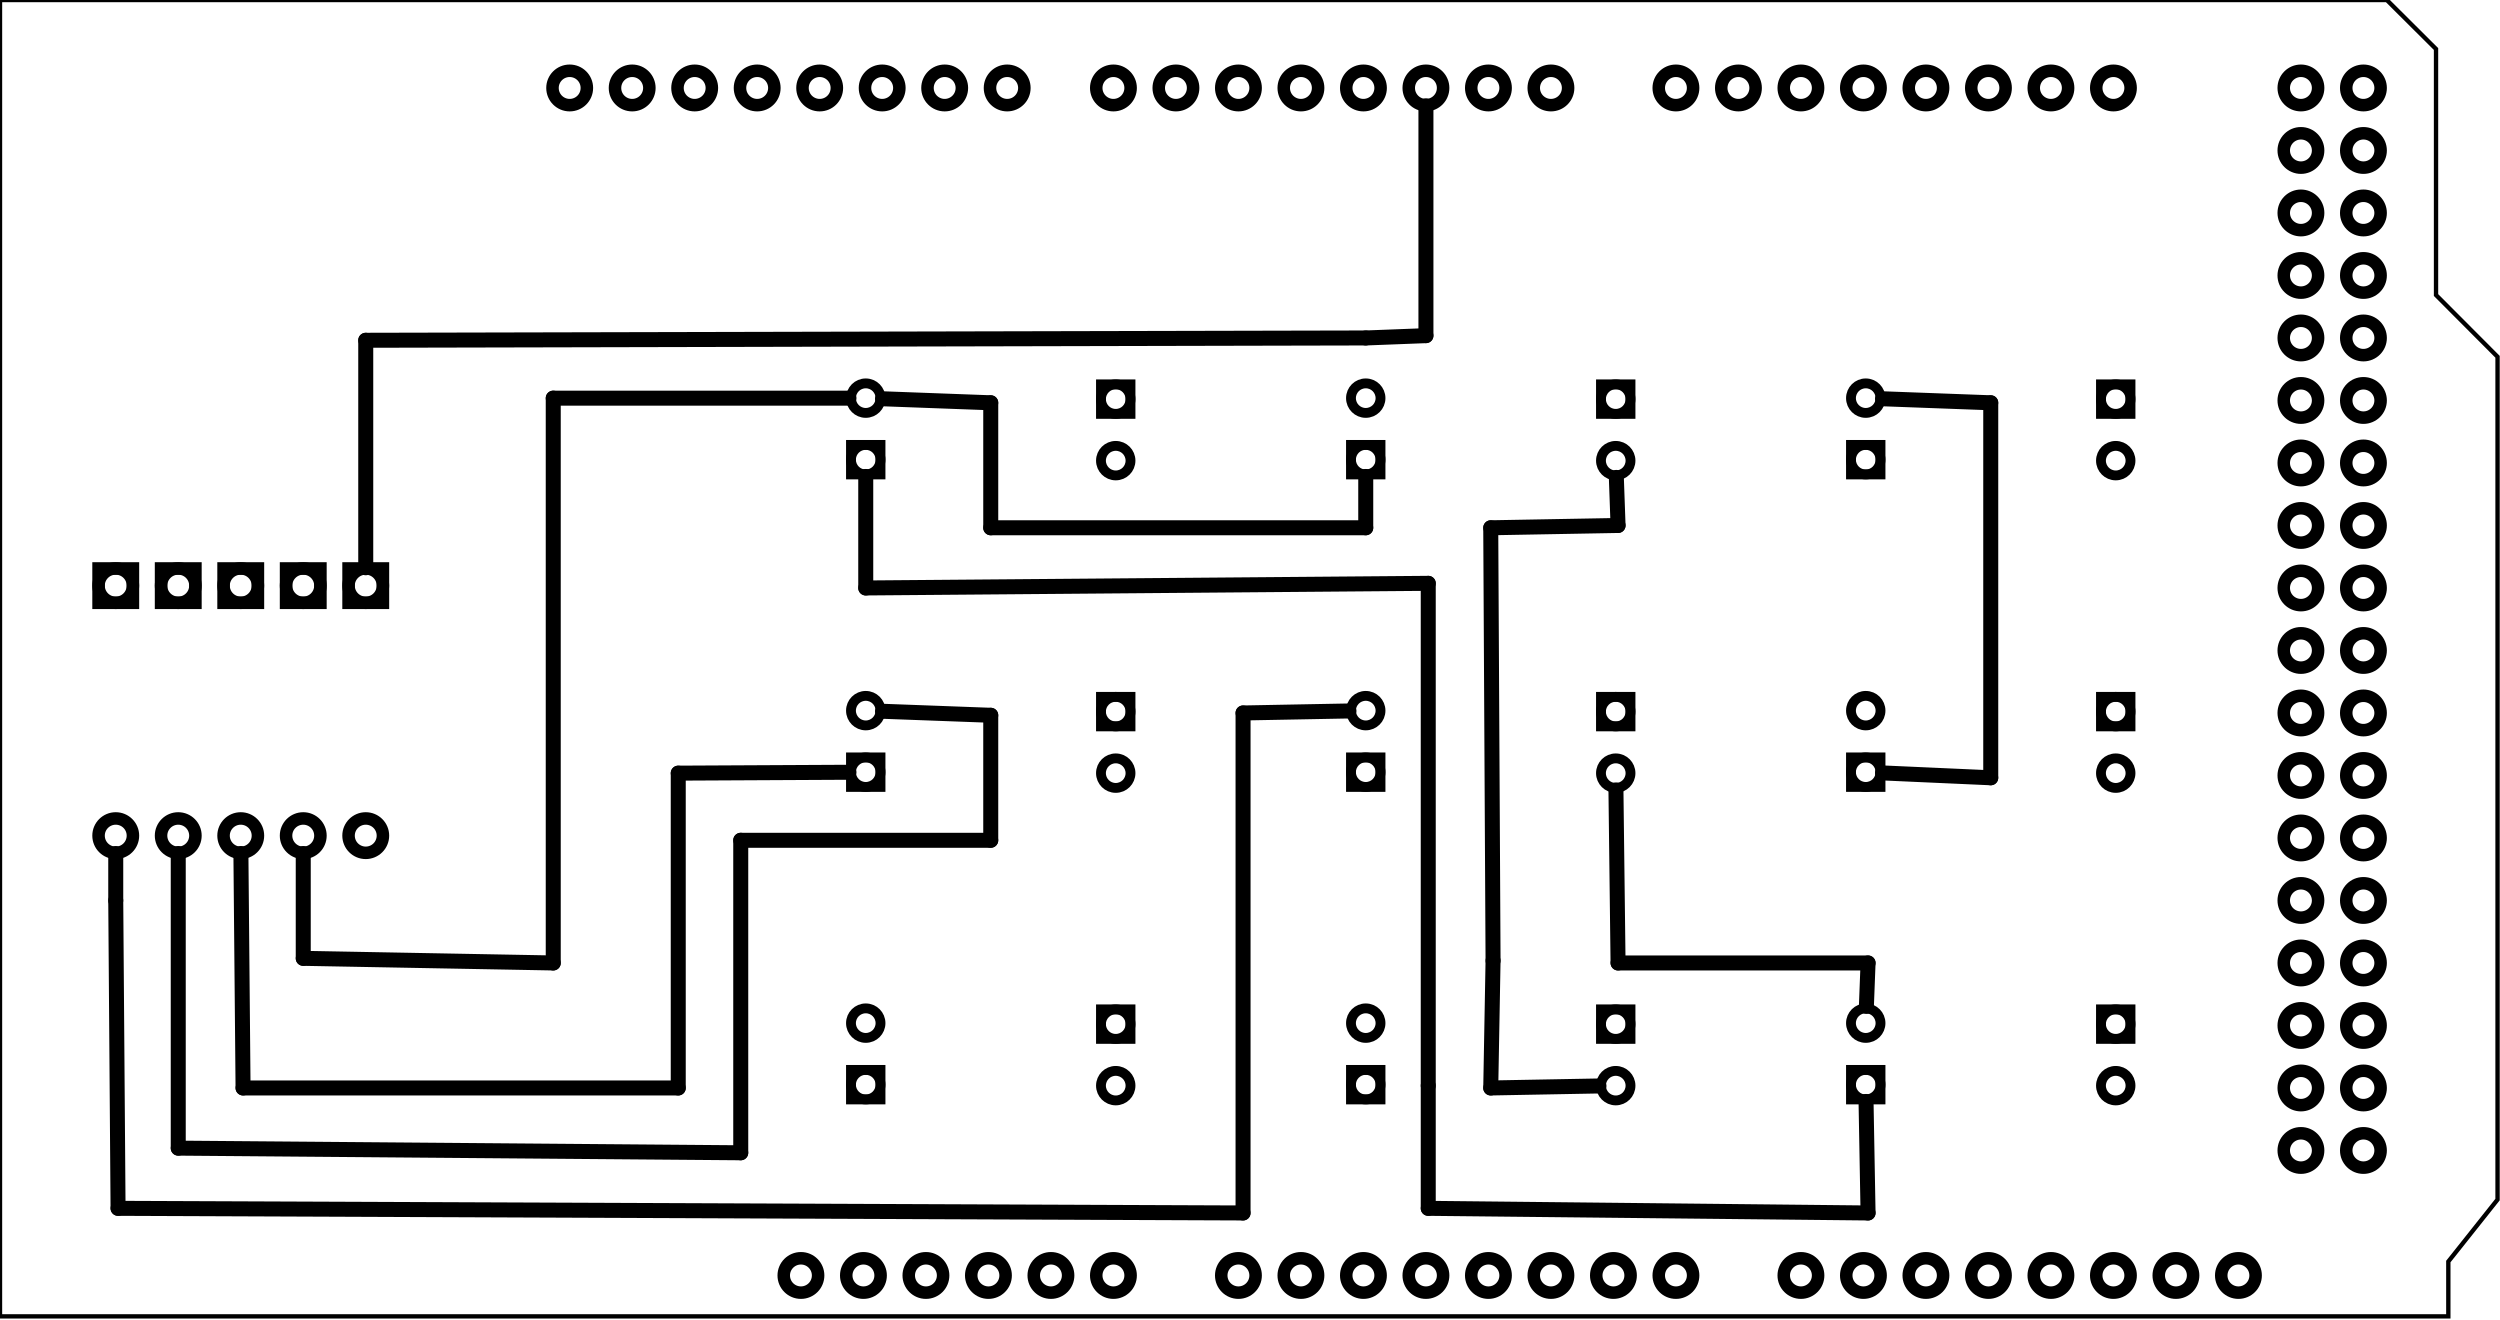
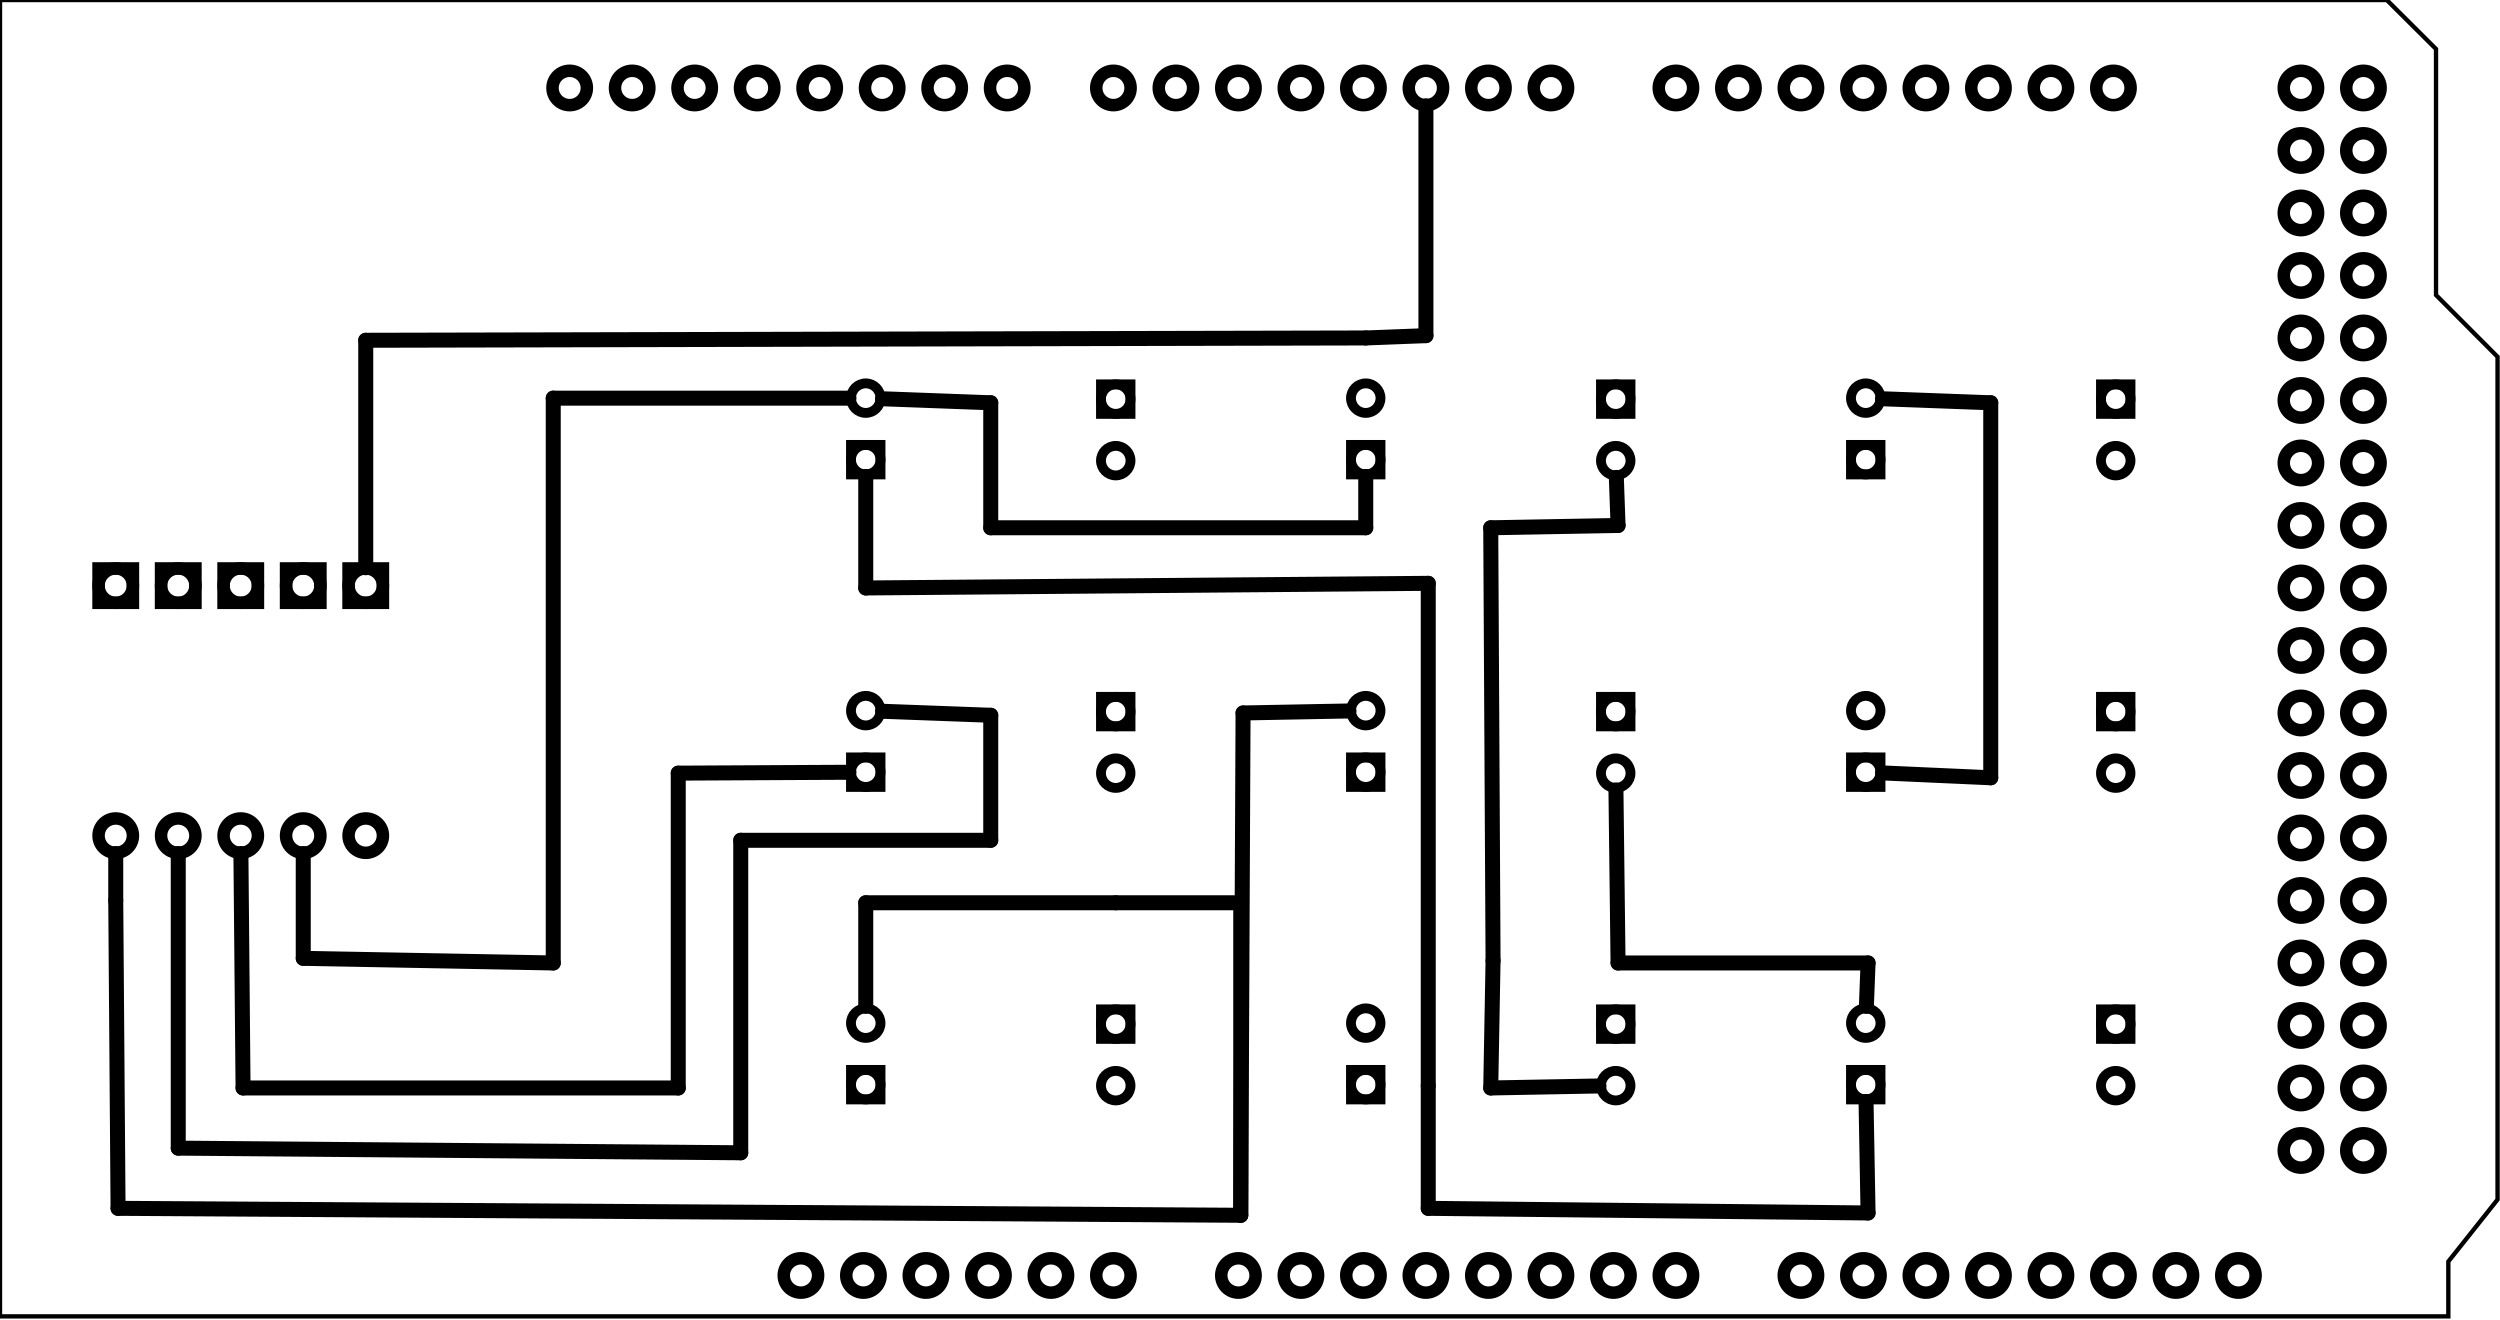
<svg xmlns="http://www.w3.org/2000/svg" width="4in" x="0in" version="1.2" y="0in" height="2.111in" viewBox="0 0 288 151.992" baseProfile="tiny">
  <g partID="309260">
    <g id="board">
      <path fill="none" stroke="black" fill-opacity="0.5" id="boardoutline" stroke-width="0.5" d="M280.63,33.99L280.63,5.646L274.961,0L0,0l0,151.645l282.047,0l0,-6.316l5.67,-7.137L287.717,41.1L280.63,33.99z" />
      <g id="hole_11_" />
      <g id="hole_10_" />
      <g id="hole_9_" />
      <g id="hole_8_" />
      <g id="hole_7_" />
      <g id="hole_6_" />
      <g id="ICSP1_1_" />
      <g id="ICSP2_1_" />
      <g id="Header_13_" />
      <g id="Header_12_" />
      <g id="Header_11_" />
      <g id="Header_10_" />
      <g id="Header_9_" />
      <g id="Header_8_" />
      <g id="Header_7_" />
      <g id="usbconnector_1_" />
    </g>
  </g>
  <g partID="108221">
    <g transform="translate(45.2296,64.7664)">
      <g transform="matrix(0,1,-1,0,0,0)">
        <g id="copper1">
          <rect width="3.96" x="0.72" y="1.116" fill="none" height="3.96" stroke="black" stroke-width="1.44" />
          <circle fill="none" cx="2.7" cy="3.096" stroke="black" r="1.98" id="connector0pin" stroke-width="1.44" />
          <circle fill="none" cx="31.5" cy="3.096" stroke="black" r="1.98" id="connector1pin" stroke-width="1.44" />
        </g>
      </g>
    </g>
  </g>
  <g partID="107311">
    <g transform="translate(148.546,114.32)">
      <g id="copper1">
        <circle fill="none" cx="8.788" cy="10.634" stroke="black" id="connector1pad" r="1.701" stroke-width="1.134" />
        <rect width="3.402" x="7.087" y="8.933" fill="none" height="3.402" stroke="black" stroke-width="1.134" />
        <circle fill="none" cx="8.788" cy="3.546" stroke="black" id="connector0pad" r="1.701" stroke-width="1.134" />
      </g>
    </g>
  </g>
  <g partID="107231">
    <g transform="translate(252.521,92.6128)">
      <g transform="matrix(-1,0,0,-1,0,0)">
        <g id="copper1">
          <circle fill="none" cx="8.788" cy="10.634" stroke="black" id="connector1pad" r="1.701" stroke-width="1.134" />
          <rect width="3.402" x="7.087" y="8.933" fill="none" height="3.402" stroke="black" stroke-width="1.134" />
          <circle fill="none" cx="8.788" cy="3.546" stroke="black" id="connector0pad" r="1.701" stroke-width="1.134" />
        </g>
      </g>
    </g>
  </g>
  <g partID="107221">
    <g transform="translate(206.146,78.32)">
      <g id="copper1">
        <circle fill="none" cx="8.788" cy="10.634" stroke="black" id="connector1pad" r="1.701" stroke-width="1.134" />
        <rect width="3.402" x="7.087" y="8.933" fill="none" height="3.402" stroke="black" stroke-width="1.134" />
        <circle fill="none" cx="8.788" cy="3.546" stroke="black" id="connector0pad" r="1.701" stroke-width="1.134" />
      </g>
    </g>
  </g>
  <g partID="107341">
-     <g transform="translate(137.321,128.613)">
+     <g transform="translate(137.322,128.613)">
      <g transform="matrix(-1,0,0,-1,0,0)">
        <g id="copper1">
          <circle fill="none" cx="8.788" cy="10.634" stroke="black" id="connector1pad" r="1.701" stroke-width="1.134" />
          <rect width="3.402" x="7.087" y="8.933" fill="none" height="3.402" stroke="black" stroke-width="1.134" />
          <circle fill="none" cx="8.788" cy="3.546" stroke="black" id="connector0pad" r="1.701" stroke-width="1.134" />
        </g>
      </g>
    </g>
  </g>
  <g partID="107321">
    <g transform="translate(194.921,128.613)">
      <g transform="matrix(-1,0,0,-1,0,0)">
        <g id="copper1">
          <circle fill="none" cx="8.788" cy="10.634" stroke="black" id="connector1pad" r="1.701" stroke-width="1.134" />
          <rect width="3.402" x="7.087" y="8.933" fill="none" height="3.402" stroke="black" stroke-width="1.134" />
          <circle fill="none" cx="8.788" cy="3.546" stroke="black" id="connector0pad" r="1.701" stroke-width="1.134" />
        </g>
      </g>
    </g>
  </g>
  <g partID="107351">
    <g transform="translate(252.521,128.613)">
      <g transform="matrix(-1,0,0,-1,0,0)">
        <g id="copper1">
          <circle fill="none" cx="8.788" cy="10.634" stroke="black" id="connector1pad" r="1.701" stroke-width="1.134" />
          <rect width="3.402" x="7.087" y="8.933" fill="none" height="3.402" stroke="black" stroke-width="1.134" />
          <circle fill="none" cx="8.788" cy="3.546" stroke="black" id="connector0pad" r="1.701" stroke-width="1.134" />
        </g>
      </g>
    </g>
  </g>
  <g partID="107331">
    <g transform="translate(206.146,114.32)">
      <g id="copper1">
        <circle fill="none" cx="8.788" cy="10.634" stroke="black" id="connector1pad" r="1.701" stroke-width="1.134" />
        <rect width="3.402" x="7.087" y="8.933" fill="none" height="3.402" stroke="black" stroke-width="1.134" />
        <circle fill="none" cx="8.788" cy="3.546" stroke="black" id="connector0pad" r="1.701" stroke-width="1.134" />
      </g>
    </g>
  </g>
  <g partID="107211">
    <g transform="translate(148.546,78.32)">
      <g id="copper1">
        <circle fill="none" cx="8.788" cy="10.634" stroke="black" id="connector1pad" r="1.701" stroke-width="1.134" />
        <rect width="3.402" x="7.087" y="8.933" fill="none" height="3.402" stroke="black" stroke-width="1.134" />
        <circle fill="none" cx="8.788" cy="3.546" stroke="black" id="connector0pad" r="1.701" stroke-width="1.134" />
      </g>
    </g>
  </g>
  <g partID="107301">
-     <g transform="translate(90.946,114.32)">
+     <g transform="translate(90.9464,114.32)">
      <g id="copper1">
        <circle fill="none" cx="8.788" cy="10.634" stroke="black" id="connector1pad" r="1.701" stroke-width="1.134" />
        <rect width="3.402" x="7.087" y="8.933" fill="none" height="3.402" stroke="black" stroke-width="1.134" />
        <circle fill="none" cx="8.788" cy="3.546" stroke="black" id="connector0pad" r="1.701" stroke-width="1.134" />
      </g>
    </g>
  </g>
  <g partID="107111">
    <g transform="translate(194.921,56.6128)">
      <g transform="matrix(-1,0,0,-1,0,0)">
        <g id="copper1">
          <circle fill="none" cx="8.788" cy="10.634" stroke="black" id="connector1pad" r="1.701" stroke-width="1.134" />
          <rect width="3.402" x="7.087" y="8.933" fill="none" height="3.402" stroke="black" stroke-width="1.134" />
          <circle fill="none" cx="8.788" cy="3.546" stroke="black" id="connector0pad" r="1.701" stroke-width="1.134" />
        </g>
      </g>
    </g>
  </g>
  <g partID="107101">
    <g transform="translate(148.546,42.32)">
      <g id="copper1">
        <circle fill="none" cx="8.788" cy="10.634" stroke="black" id="connector1pad" r="1.701" stroke-width="1.134" />
        <rect width="3.402" x="7.087" y="8.933" fill="none" height="3.402" stroke="black" stroke-width="1.134" />
        <circle fill="none" cx="8.788" cy="3.546" stroke="black" id="connector0pad" r="1.701" stroke-width="1.134" />
      </g>
    </g>
  </g>
  <g partID="106841">
-     <g transform="translate(90.946,42.32)">
+     <g transform="translate(90.9464,42.32)">
      <g id="copper1">
        <circle fill="none" cx="8.788" cy="10.634" stroke="black" id="connector1pad" r="1.701" stroke-width="1.134" />
        <rect width="3.402" x="7.087" y="8.933" fill="none" height="3.402" stroke="black" stroke-width="1.134" />
        <circle fill="none" cx="8.788" cy="3.546" stroke="black" id="connector0pad" r="1.701" stroke-width="1.134" />
      </g>
    </g>
  </g>
  <g partID="107081">
-     <g transform="translate(137.321,56.6128)">
+     <g transform="translate(137.322,56.6128)">
      <g transform="matrix(-1,0,0,-1,0,0)">
        <g id="copper1">
          <circle fill="none" cx="8.788" cy="10.634" stroke="black" id="connector1pad" r="1.701" stroke-width="1.134" />
          <rect width="3.402" x="7.087" y="8.933" fill="none" height="3.402" stroke="black" stroke-width="1.134" />
          <circle fill="none" cx="8.788" cy="3.546" stroke="black" id="connector0pad" r="1.701" stroke-width="1.134" />
        </g>
      </g>
    </g>
  </g>
  <g partID="107201">
-     <g transform="translate(90.946,78.32)">
+     <g transform="translate(90.9464,78.32)">
      <g id="copper1">
        <circle fill="none" cx="8.788" cy="10.634" stroke="black" id="connector1pad" r="1.701" stroke-width="1.134" />
        <rect width="3.402" x="7.087" y="8.933" fill="none" height="3.402" stroke="black" stroke-width="1.134" />
        <circle fill="none" cx="8.788" cy="3.546" stroke="black" id="connector0pad" r="1.701" stroke-width="1.134" />
      </g>
    </g>
  </g>
  <g partID="107191">
    <g transform="translate(194.921,92.6128)">
      <g transform="matrix(-1,0,0,-1,0,0)">
        <g id="copper1">
          <circle fill="none" cx="8.788" cy="10.634" stroke="black" id="connector1pad" r="1.701" stroke-width="1.134" />
          <rect width="3.402" x="7.087" y="8.933" fill="none" height="3.402" stroke="black" stroke-width="1.134" />
          <circle fill="none" cx="8.788" cy="3.546" stroke="black" id="connector0pad" r="1.701" stroke-width="1.134" />
        </g>
      </g>
    </g>
  </g>
  <g partID="107181">
-     <g transform="translate(137.321,92.6128)">
+     <g transform="translate(137.322,92.6128)">
      <g transform="matrix(-1,0,0,-1,0,0)">
        <g id="copper1">
          <circle fill="none" cx="8.788" cy="10.634" stroke="black" id="connector1pad" r="1.701" stroke-width="1.134" />
          <rect width="3.402" x="7.087" y="8.933" fill="none" height="3.402" stroke="black" stroke-width="1.134" />
          <circle fill="none" cx="8.788" cy="3.546" stroke="black" id="connector0pad" r="1.701" stroke-width="1.134" />
        </g>
      </g>
    </g>
  </g>
  <g partID="107151">
    <g transform="translate(252.521,56.6128)">
      <g transform="matrix(-1,0,0,-1,0,0)">
        <g id="copper1">
          <circle fill="none" cx="8.788" cy="10.634" stroke="black" id="connector1pad" r="1.701" stroke-width="1.134" />
          <rect width="3.402" x="7.087" y="8.933" fill="none" height="3.402" stroke="black" stroke-width="1.134" />
          <circle fill="none" cx="8.788" cy="3.546" stroke="black" id="connector0pad" r="1.701" stroke-width="1.134" />
        </g>
      </g>
    </g>
  </g>
  <g partID="107141">
    <g transform="translate(206.146,42.32)">
      <g id="copper1">
        <circle fill="none" cx="8.788" cy="10.634" stroke="black" id="connector1pad" r="1.701" stroke-width="1.134" />
        <rect width="3.402" x="7.087" y="8.933" fill="none" height="3.402" stroke="black" stroke-width="1.134" />
        <circle fill="none" cx="8.788" cy="3.546" stroke="black" id="connector0pad" r="1.701" stroke-width="1.134" />
      </g>
    </g>
  </g>
  <g partID="108161">
    <g transform="translate(38.0296,64.7664)">
      <g transform="matrix(0,1,-1,0,0,0)">
        <g id="copper1">
          <rect width="3.96" x="0.72" y="1.116" fill="none" height="3.96" stroke="black" stroke-width="1.44" />
          <circle fill="none" cx="2.7" cy="3.096" stroke="black" r="1.98" id="connector0pin" stroke-width="1.44" />
          <circle fill="none" cx="31.5" cy="3.096" stroke="black" r="1.98" id="connector1pin" stroke-width="1.44" />
        </g>
      </g>
    </g>
  </g>
  <g partID="107561">
    <g transform="translate(30.8296,64.7664)">
      <g transform="matrix(0,1,-1,0,0,0)">
        <g id="copper1">
          <rect width="3.96" x="0.72" y="1.116" fill="none" height="3.96" stroke="black" stroke-width="1.44" />
          <circle fill="none" cx="2.7" cy="3.096" stroke="black" r="1.98" id="connector0pin" stroke-width="1.44" />
          <circle fill="none" cx="31.5" cy="3.096" stroke="black" r="1.98" id="connector1pin" stroke-width="1.44" />
        </g>
      </g>
    </g>
  </g>
  <g partID="107581">
    <g transform="translate(23.6296,64.7664)">
      <g transform="matrix(0,1,-1,0,0,0)">
        <g id="copper1">
          <rect width="3.96" x="0.72" y="1.116" fill="none" height="3.96" stroke="black" stroke-width="1.44" />
          <circle fill="none" cx="2.7" cy="3.096" stroke="black" r="1.98" id="connector0pin" stroke-width="1.44" />
          <circle fill="none" cx="31.5" cy="3.096" stroke="black" r="1.98" id="connector1pin" stroke-width="1.44" />
        </g>
      </g>
    </g>
  </g>
  <g partID="161021">
    <g transform="translate(16.4296,64.7664)">
      <g transform="matrix(0,1,-1,0,0,0)">
        <g id="copper1">
          <rect width="3.96" x="0.72" y="1.116" fill="none" height="3.96" stroke="black" stroke-width="1.44" />
          <circle fill="none" cx="2.7" cy="3.096" stroke="black" r="1.98" id="connector0pin" stroke-width="1.44" />
          <circle fill="none" cx="31.5" cy="3.096" stroke="black" r="1.98" id="connector1pin" stroke-width="1.44" />
        </g>
      </g>
    </g>
  </g>
  <g partID="309301">
-     <g transform="translate(63.143,7.6496)">
+     <g transform="translate(63.1432,7.6496)">
      <g id="copper1">
        <g id="copper0">
          <circle fill="none" cx="2.484" cy="2.484" stroke="black" id="connector0pin" r="1.98" stroke-width="1.44" />
          <circle fill="none" cx="9.684" cy="2.484" stroke="black" id="connector1pin" r="1.98" stroke-width="1.44" />
          <circle fill="none" cx="16.884" cy="2.484" stroke="black" id="connector2pin" r="1.98" stroke-width="1.44" />
          <circle fill="none" cx="24.084" cy="2.484" stroke="black" id="connector3pin" r="1.98" stroke-width="1.44" />
          <circle fill="none" cx="31.284" cy="2.484" stroke="black" id="connector4pin" r="1.98" stroke-width="1.44" />
          <circle fill="none" cx="38.484" cy="2.484" stroke="black" id="connector5pin" r="1.98" stroke-width="1.44" />
          <circle fill="none" cx="45.684" cy="2.484" stroke="black" id="connector6pin" r="1.98" stroke-width="1.44" />
          <circle fill="none" cx="52.884" cy="2.484" stroke="black" id="connector7pin" r="1.98" stroke-width="1.44" />
          <circle fill="none" cx="65.124" cy="2.484" stroke="black" id="connector8pin" r="1.98" stroke-width="1.44" />
          <circle fill="none" cx="72.324" cy="2.484" stroke="black" id="connector9pin" r="1.98" stroke-width="1.44" />
          <circle fill="none" cx="79.524" cy="2.484" stroke="black" id="connector10pin" r="1.98" stroke-width="1.44" />
          <circle fill="none" cx="86.724" cy="2.484" stroke="black" id="connector11pin" r="1.98" stroke-width="1.44" />
          <circle fill="none" cx="93.924" cy="2.484" stroke="black" id="connector12pin" r="1.98" stroke-width="1.44" />
          <circle fill="none" cx="101.124" cy="2.484" stroke="black" id="connector13pin" r="1.98" stroke-width="1.44" />
          <circle fill="none" cx="108.324" cy="2.484" stroke="black" id="connector14pin" r="1.98" stroke-width="1.44" />
          <circle fill="none" cx="115.524" cy="2.484" stroke="black" id="connector15pin" r="1.98" stroke-width="1.44" />
          <circle fill="none" cx="29.124" cy="139.284" stroke="black" id="connector16pin" r="1.98" stroke-width="1.44" />
          <circle fill="none" cx="36.324" cy="139.284" stroke="black" id="connector17pin" r="1.98" stroke-width="1.44" />
          <circle fill="none" cx="43.524" cy="139.284" stroke="black" id="connector18pin" r="1.98" stroke-width="1.44" />
          <circle fill="none" cx="50.724" cy="139.284" stroke="black" id="connector19pin" r="1.98" stroke-width="1.44" />
          <circle fill="none" cx="57.924" cy="139.284" stroke="black" id="connector20pin" r="1.98" stroke-width="1.44" />
          <circle fill="none" cx="65.124" cy="139.284" stroke="black" id="connector21pin" r="1.98" stroke-width="1.44" />
          <circle fill="none" cx="79.524" cy="139.284" stroke="black" id="connector22pin" r="1.98" stroke-width="1.44" />
          <circle fill="none" cx="86.724" cy="139.284" stroke="black" id="connector23pin" r="1.98" stroke-width="1.44" />
          <circle fill="none" cx="93.924" cy="139.284" stroke="black" id="connector24pin" r="1.98" stroke-width="1.44" />
          <circle fill="none" cx="101.124" cy="139.284" stroke="black" id="connector25pin" r="1.98" stroke-width="1.44" />
          <circle fill="none" cx="108.324" cy="139.284" stroke="black" id="connector26pin" r="1.98" stroke-width="1.44" />
          <circle fill="none" cx="115.524" cy="139.284" stroke="black" id="connector27pin" r="1.98" stroke-width="1.44" />
          <circle fill="none" cx="129.924" cy="2.484" stroke="black" id="connector28pin" r="1.98" stroke-width="1.44" />
          <circle fill="none" cx="137.124" cy="2.484" stroke="black" id="connector29pin" r="1.98" stroke-width="1.44" />
          <circle fill="none" cx="144.324" cy="2.484" stroke="black" id="connector30pin" r="1.98" stroke-width="1.44" />
          <circle fill="none" cx="151.524" cy="2.484" stroke="black" id="connector31pin" r="1.98" stroke-width="1.44" />
          <circle fill="none" cx="158.724" cy="2.484" stroke="black" id="connector32pin" r="1.98" stroke-width="1.44" />
          <circle fill="none" cx="165.924" cy="2.484" stroke="black" id="connector33pin" r="1.98" stroke-width="1.44" />
          <circle fill="none" cx="173.124" cy="2.484" stroke="black" id="connector34pin" r="1.98" stroke-width="1.44" />
          <circle fill="none" cx="180.324" cy="2.484" stroke="black" id="connector35pin" r="1.98" stroke-width="1.44" />
          <circle fill="none" cx="122.724" cy="139.284" stroke="black" id="connector70pin" r="1.98" stroke-width="1.44" />
          <circle fill="none" cx="129.924" cy="139.284" stroke="black" id="connector71pin" r="1.98" stroke-width="1.44" />
          <circle fill="none" cx="144.324" cy="139.284" stroke="black" id="connector72pin" r="1.98" stroke-width="1.44" />
          <circle fill="none" cx="151.524" cy="139.284" stroke="black" id="connector73pin" r="1.98" stroke-width="1.44" />
          <circle fill="none" cx="158.724" cy="139.284" stroke="black" id="connector74pin" r="1.98" stroke-width="1.44" />
          <circle fill="none" cx="165.924" cy="139.284" stroke="black" id="connector75pin" r="1.98" stroke-width="1.44" />
          <circle fill="none" cx="173.124" cy="139.284" stroke="black" id="connector76pin" r="1.98" stroke-width="1.44" />
          <circle fill="none" cx="180.324" cy="139.284" stroke="black" id="connector77pin" r="1.98" stroke-width="1.44" />
          <circle fill="none" cx="187.524" cy="139.284" stroke="black" id="connector78pin" r="1.98" stroke-width="1.44" />
          <circle fill="none" cx="194.724" cy="139.284" stroke="black" id="connector79pin" r="1.98" stroke-width="1.44" />
          <circle fill="none" cx="201.924" cy="2.484" stroke="black" id="connector80pin" r="1.98" stroke-width="1.44" />
          <circle fill="none" cx="209.124" cy="2.484" stroke="black" id="connector81pin" r="1.98" stroke-width="1.44" />
          <circle fill="none" cx="201.924" cy="9.684" stroke="black" id="connector36pin" r="1.98" stroke-width="1.44" />
          <circle fill="none" cx="209.124" cy="9.684" stroke="black" id="connector37pin" r="1.98" stroke-width="1.44" />
          <circle fill="none" cx="201.924" cy="16.884" stroke="black" id="connector38pin" r="1.98" stroke-width="1.44" />
          <circle fill="none" cx="209.124" cy="16.884" stroke="black" id="connector39pin" r="1.98" stroke-width="1.44" />
          <circle fill="none" cx="201.924" cy="24.084" stroke="black" id="connector40pin" r="1.98" stroke-width="1.44" />
          <circle fill="none" cx="209.124" cy="24.084" stroke="black" id="connector41pin" r="1.98" stroke-width="1.44" />
          <circle fill="none" cx="201.924" cy="31.284" stroke="black" id="connector42pin" r="1.98" stroke-width="1.44" />
          <circle fill="none" cx="209.124" cy="31.284" stroke="black" id="connector43pin" r="1.98" stroke-width="1.44" />
          <circle fill="none" cx="201.924" cy="38.484" stroke="black" id="connector44pin" r="1.98" stroke-width="1.44" />
          <circle fill="none" cx="209.124" cy="38.484" stroke="black" id="connector45pin" r="1.98" stroke-width="1.44" />
          <circle fill="none" cx="201.924" cy="45.684" stroke="black" id="connector46pin" r="1.98" stroke-width="1.44" />
          <circle fill="none" cx="209.124" cy="45.684" stroke="black" id="connector47pin" r="1.98" stroke-width="1.44" />
          <circle fill="none" cx="201.924" cy="52.884" stroke="black" id="connector48pin" r="1.98" stroke-width="1.44" />
          <circle fill="none" cx="209.124" cy="52.884" stroke="black" id="connector49pin" r="1.98" stroke-width="1.44" />
          <circle fill="none" cx="201.924" cy="60.084" stroke="black" id="connector50pin" r="1.98" stroke-width="1.44" />
          <circle fill="none" cx="209.124" cy="60.084" stroke="black" id="connector51pin" r="1.98" stroke-width="1.44" />
          <circle fill="none" cx="201.924" cy="67.284" stroke="black" id="connector52pin" r="1.98" stroke-width="1.44" />
          <circle fill="none" cx="209.124" cy="67.284" stroke="black" id="connector53pin" r="1.98" stroke-width="1.44" />
          <circle fill="none" cx="201.924" cy="74.484" stroke="black" id="connector54pin" r="1.98" stroke-width="1.44" />
          <circle fill="none" cx="209.124" cy="74.484" stroke="black" id="connector55pin" r="1.98" stroke-width="1.44" />
          <circle fill="none" cx="201.924" cy="81.684" stroke="black" id="connector56pin" r="1.98" stroke-width="1.44" />
          <circle fill="none" cx="209.124" cy="81.684" stroke="black" id="connector57pin" r="1.98" stroke-width="1.44" />
          <circle fill="none" cx="201.924" cy="88.884" stroke="black" id="connector58pin" r="1.98" stroke-width="1.44" />
          <circle fill="none" cx="209.124" cy="88.884" stroke="black" id="connector59pin" r="1.98" stroke-width="1.44" />
          <circle fill="none" cx="201.924" cy="96.084" stroke="black" id="connector60pin" r="1.98" stroke-width="1.44" />
          <circle fill="none" cx="209.124" cy="96.084" stroke="black" id="connector61pin" r="1.98" stroke-width="1.44" />
          <circle fill="none" cx="201.924" cy="103.284" stroke="black" id="connector62pin" r="1.98" stroke-width="1.44" />
          <circle fill="none" cx="209.124" cy="103.284" stroke="black" id="connector63pin" r="1.98" stroke-width="1.44" />
          <circle fill="none" cx="201.924" cy="110.484" stroke="black" id="connector64pin" r="1.98" stroke-width="1.44" />
          <circle fill="none" cx="209.124" cy="110.484" stroke="black" id="connector65pin" r="1.98" stroke-width="1.44" />
          <circle fill="none" cx="201.924" cy="117.684" stroke="black" id="connector66pin" r="1.98" stroke-width="1.44" />
          <circle fill="none" cx="209.124" cy="117.684" stroke="black" id="connector67pin" r="1.98" stroke-width="1.44" />
          <circle fill="none" cx="201.924" cy="124.884" stroke="black" id="connector68pin" r="1.98" stroke-width="1.44" />
          <circle fill="none" cx="209.124" cy="124.884" stroke="black" id="connector69pin" r="1.98" stroke-width="1.44" />
        </g>
      </g>
    </g>
  </g>
  <g partID="309320">
    <line stroke="black" stroke-linecap="round" y1="132.266" x1="20.534" y2="132.8" stroke-width="1.728" x2="85.334" />
  </g>
  <g partID="303680">
    <line stroke="black" stroke-linecap="round" y1="98.326" x1="20.534" y2="132.266" stroke-width="1.728" x2="20.534" />
  </g>
+   <g partID="310230">
+     <line stroke="black" stroke-linecap="round" y1="96.8" x1="85.334" y2="96.8" stroke-width="1.728" x2="114.134" />
+   </g>
+   <g partID="310200">
+     <line stroke="black" stroke-linecap="round" y1="96.8" x1="114.134" y2="82.4" stroke-width="1.728" x2="114.134" />
+   </g>
  <g partID="305930">
    <line stroke="black" stroke-linecap="round" y1="132.8" x1="85.334" y2="96.8" stroke-width="1.728" x2="85.334" />
  </g>
-   <g partID="310200">
-     <line stroke="black" stroke-linecap="round" y1="96.8" x1="114.134" y2="82.4" stroke-width="1.728" x2="114.134" />
-   </g>
-   <g partID="310230">
-     <line stroke="black" stroke-linecap="round" y1="96.8" x1="85.334" y2="96.8" stroke-width="1.728" x2="114.134" />
-   </g>
  <g partID="308500">
-     <line stroke="black" stroke-linecap="round" y1="82.4" x1="114.134" y2="81.938" stroke-width="1.728" x2="101.666" />
+     <line stroke="black" stroke-linecap="round" y1="82.4" x1="114.134" y2="81.938" stroke-width="1.728" x2="101.667" />
  </g>
  <g partID="307090">
-     <line stroke="black" stroke-linecap="round" y1="139.734" x1="143.2" y2="82.134" stroke-width="1.728" x2="143.2" />
+     <line stroke="black" stroke-linecap="round" y1="140" x1="142.934" y2="82.134" stroke-width="1.728" x2="143.2" />
  </g>
  <g partID="307060">
    <line stroke="black" stroke-linecap="round" y1="82.134" x1="143.2" y2="81.903" stroke-width="1.728" x2="155.4" />
  </g>
  <g partID="309530">
-     <line stroke="black" stroke-linecap="round" y1="139.2" x1="13.6" y2="139.733" stroke-width="1.728" x2="143.2" />
+     <line stroke="black" stroke-linecap="round" y1="139.2" x1="13.6" y2="140" stroke-width="1.728" x2="142.934" />
  </g>
  <g partID="304800">
-     <line stroke="black" stroke-linecap="round" y1="103.734" x1="13.334" y2="139.2" stroke-width="1.728" x2="13.6" />
+     <line stroke="black" stroke-linecap="round" y1="103.733" x1="13.334" y2="139.2" stroke-width="1.728" x2="13.6" />
  </g>
  <g partID="303500">
    <line stroke="black" stroke-linecap="round" y1="98.326" x1="13.334" y2="103.733" stroke-width="1.728" x2="13.334" />
  </g>
  <g partID="309580">
    <line stroke="black" stroke-linecap="round" y1="89.066" x1="78.134" y2="88.964" stroke-width="1.728" x2="97.8" />
  </g>
  <g partID="305960">
    <line stroke="black" stroke-linecap="round" y1="125.334" x1="78.134" y2="89.067" stroke-width="1.728" x2="78.134" />
  </g>
  <g partID="309380">
    <line stroke="black" stroke-linecap="round" y1="125.334" x1="28" y2="125.334" stroke-width="1.728" x2="78.133" />
  </g>
  <g partID="303720">
    <line stroke="black" stroke-linecap="round" y1="98.326" x1="27.753" y2="125.333" stroke-width="1.728" x2="28" />
  </g>
  <g partID="304100">
    <line stroke="black" stroke-linecap="round" y1="89.04" x1="216.866" y2="89.6" stroke-width="1.728" x2="229.334" />
  </g>
  <g partID="306640">
    <line stroke="black" stroke-linecap="round" y1="89.6" x1="229.334" y2="46.4" stroke-width="1.728" x2="229.334" />
  </g>
  <g partID="305660">
    <line stroke="black" stroke-linecap="round" y1="46.4" x1="229.334" y2="45.938" stroke-width="1.728" x2="216.866" />
  </g>
  <g partID="308670">
    <line stroke="black" stroke-linecap="round" y1="110.934" x1="215.2" y2="110.934" stroke-width="1.728" x2="186.4" />
  </g>
  <g partID="308640">
    <line stroke="black" stroke-linecap="round" y1="110.934" x1="186.4" y2="91.001" stroke-width="1.728" x2="186.157" />
  </g>
  <g partID="307220">
    <line stroke="black" stroke-linecap="round" y1="115.934" x1="215.008" y2="110.933" stroke-width="1.728" x2="215.2" />
  </g>
  <g partID="305060">
    <line stroke="black" stroke-linecap="round" y1="38.666" x1="164.267" y2="12.193" stroke-width="1.728" x2="164.267" />
  </g>
  <g partID="310190">
    <line stroke="black" stroke-linecap="round" y1="38.934" x1="157.334" y2="38.667" stroke-width="1.728" x2="164.267" />
  </g>
  <g partID="305360">
    <line stroke="black" stroke-linecap="round" y1="39.2" x1="42.134" y2="38.933" stroke-width="1.728" x2="157.334" />
  </g>
  <g partID="298170">
    <line stroke="black" stroke-linecap="round" y1="65.406" x1="42.134" y2="39.2" stroke-width="1.728" x2="42.134" />
  </g>
  <g partID="307730">
    <line stroke="black" stroke-linecap="round" y1="60.8" x1="157.334" y2="54.888" stroke-width="1.728" x2="157.334" />
  </g>
  <g partID="310140">
    <line stroke="black" stroke-linecap="round" y1="60.8" x1="114.134" y2="60.8" stroke-width="1.728" x2="157.334" />
  </g>
  <g partID="305710">
    <line stroke="black" stroke-linecap="round" y1="46.4" x1="114.134" y2="60.8" stroke-width="1.728" x2="114.134" />
  </g>
  <g partID="271060">
    <line stroke="black" stroke-linecap="round" y1="45.938" x1="101.666" y2="46.4" stroke-width="1.728" x2="114.134" />
  </g>
  <g partID="300530">
    <line stroke="black" stroke-linecap="round" y1="54.999" x1="186.203" y2="60.533" stroke-width="1.728" x2="186.4" />
  </g>
  <g partID="300610">
-     <line stroke="black" stroke-linecap="round" y1="60.534" x1="186.4" y2="60.8" stroke-width="1.728" x2="171.734" />
+     <line stroke="black" stroke-linecap="round" y1="60.534" x1="186.4" y2="60.8" stroke-width="1.728" x2="171.733" />
  </g>
  <g partID="306920">
    <line stroke="black" stroke-linecap="round" y1="60.8" x1="171.734" y2="110.667" stroke-width="1.728" x2="172" />
  </g>
  <g partID="300840">
-     <line stroke="black" stroke-linecap="round" y1="110.666" x1="172" y2="125.333" stroke-width="1.728" x2="171.734" />
+     <line stroke="black" stroke-linecap="round" y1="110.666" x1="172" y2="125.333" stroke-width="1.728" x2="171.733" />
  </g>
  <g partID="306990">
    <line stroke="black" stroke-linecap="round" y1="125.334" x1="171.734" y2="125.103" stroke-width="1.728" x2="184.2" />
  </g>
  <g partID="309150">
-     <line stroke="black" stroke-linecap="round" y1="139.734" x1="215.2" y2="139.2" stroke-width="1.728" x2="164.534" />
+     <line stroke="black" stroke-linecap="round" y1="139.734" x1="215.2" y2="139.2" stroke-width="1.728" x2="164.533" />
  </g>
  <g partID="272050">
    <line stroke="black" stroke-linecap="round" y1="126.887" x1="214.968" y2="139.733" stroke-width="1.728" x2="215.2" />
  </g>
  <g partID="301700">
    <line stroke="black" stroke-linecap="round" y1="139.2" x1="164.534" y2="125.067" stroke-width="1.728" x2="164.534" />
  </g>
  <g partID="307910">
    <line stroke="black" stroke-linecap="round" y1="125.066" x1="164.534" y2="67.2" stroke-width="1.728" x2="164.534" />
  </g>
  <g partID="272040">
    <line stroke="black" stroke-linecap="round" y1="67.2" x1="164.534" y2="67.733" stroke-width="1.728" x2="99.734" />
  </g>
  <g partID="301830">
    <line stroke="black" stroke-linecap="round" y1="67.734" x1="99.734" y2="54.888" stroke-width="1.728" x2="99.734" />
  </g>
  <g partID="304240">
    <line stroke="black" stroke-linecap="round" y1="98.326" x1="34.934" y2="110.4" stroke-width="1.728" x2="34.934" />
  </g>
  <g partID="306030">
    <line stroke="black" stroke-linecap="round" y1="110.4" x1="34.934" y2="110.933" stroke-width="1.728" x2="63.734" />
  </g>
  <g partID="309720">
    <line stroke="black" stroke-linecap="round" y1="110.934" x1="63.734" y2="45.867" stroke-width="1.728" x2="63.734" />
  </g>
  <g partID="309750">
    <line stroke="black" stroke-linecap="round" y1="45.866" x1="63.734" y2="45.866" stroke-width="1.728" x2="97.8" />
  </g>
+   <g partID="311170">
+     <line stroke="black" stroke-linecap="round" y1="104" x1="128.534" y2="104" stroke-width="1.728" x2="99.734" />
+   </g>
+   <g partID="311080">
+     <line stroke="black" stroke-linecap="round" y1="104" x1="99.734" y2="115.933" stroke-width="1.728" x2="99.734" />
+   </g>
+   <g partID="311280">
+     <line stroke="black" stroke-linecap="round" y1="104" x1="142.934" y2="104" stroke-width="1.728" x2="128.534" />
+   </g>
+   <g partID="310990">
+     <line stroke="black" stroke-linecap="round" y1="140" x1="142.934" y2="104" stroke-width="1.728" x2="142.934" />
+   </g>
</svg>
